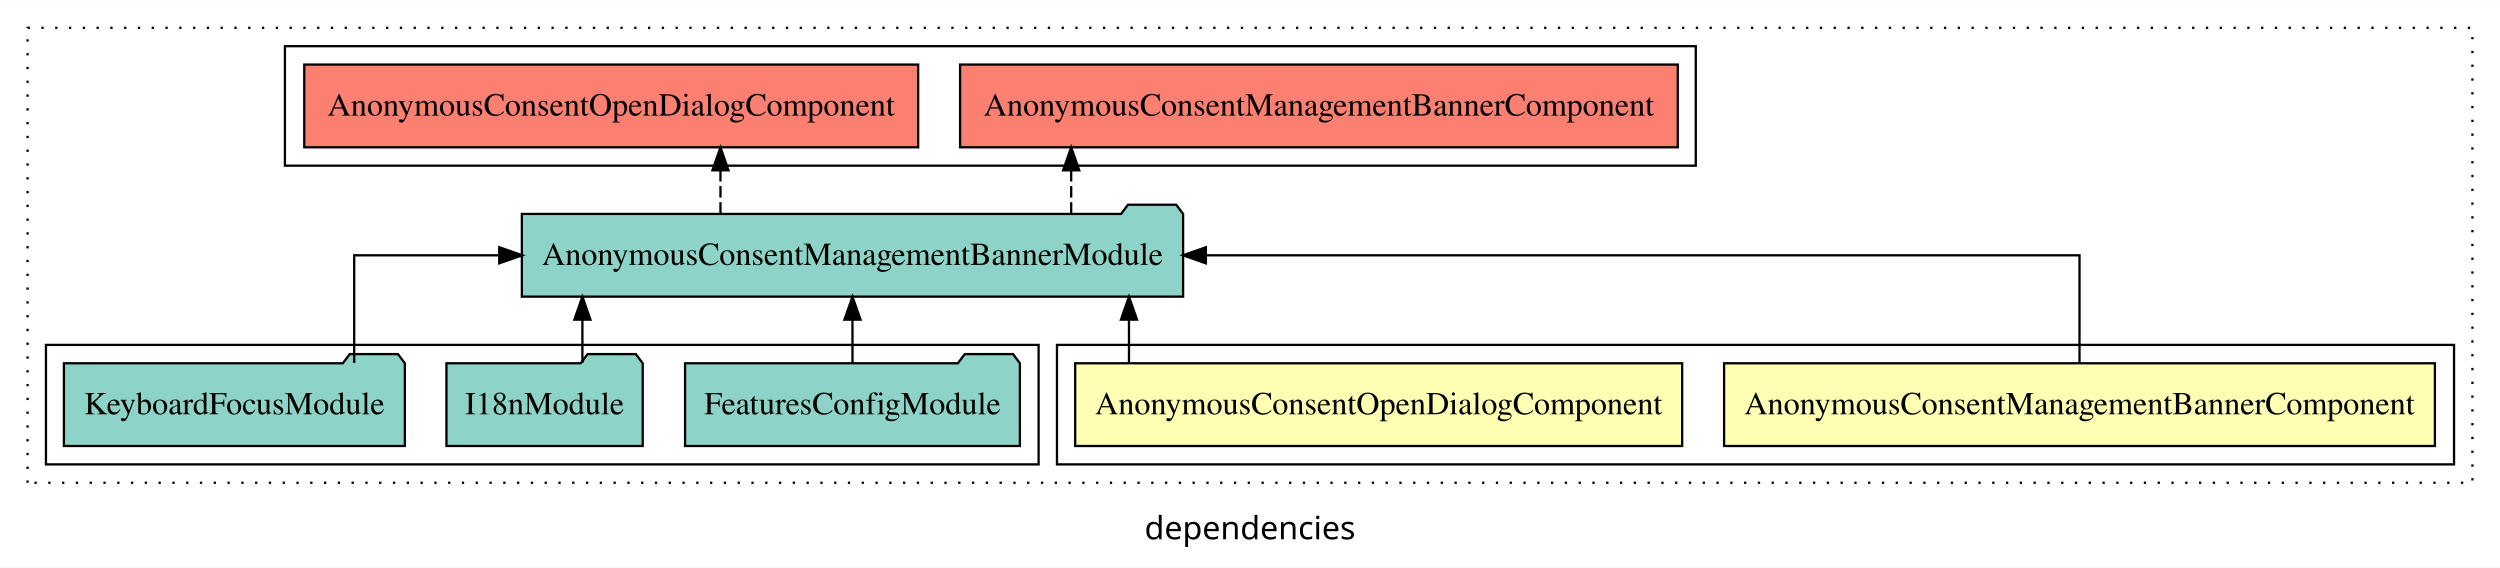
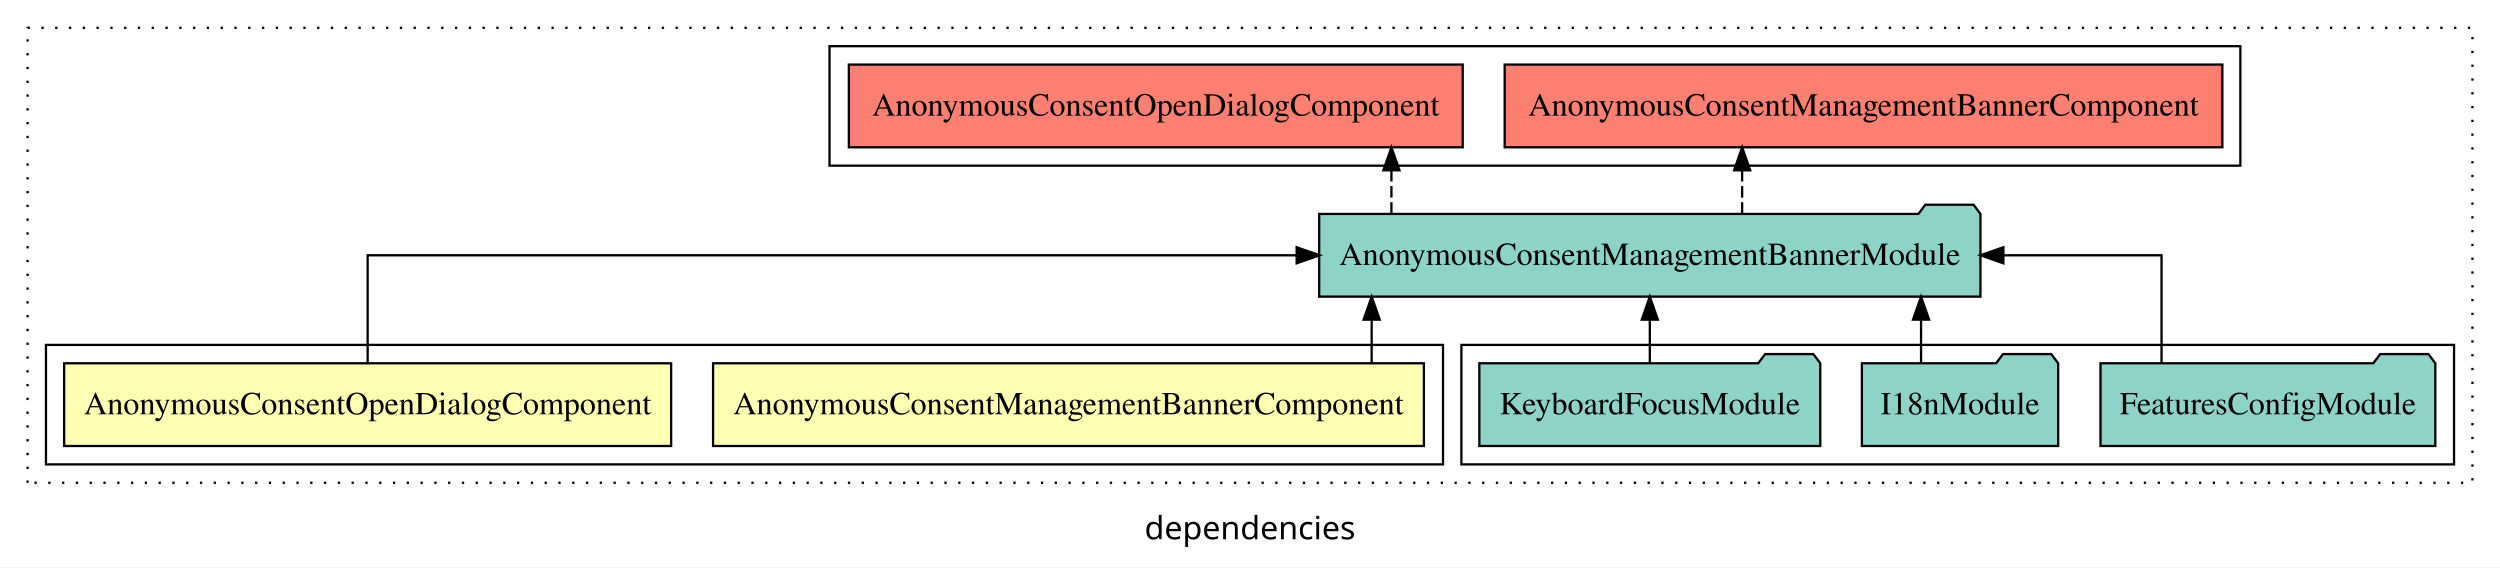
<svg xmlns="http://www.w3.org/2000/svg" width="1088pt" height="247pt" viewBox="0.00 0.00 1088.00 246.80">
  <g id="graph0" class="graph" transform="scale(1 1) rotate(0) translate(4 242.8)">
    <polygon fill="white" stroke="transparent" points="-4,4 -4,-242.8 1084,-242.8 1084,4 -4,4" />
    <text text-anchor="middle" x="540" y="-8.2" font-family="sans-serif" font-size="14.00">dependencies</text>
    <g id="clust1" class="cluster">
      <polygon fill="none" stroke="black" stroke-dasharray="1,5" points="8,-32.8 8,-230.8 1072,-230.8 1072,-32.8 8,-32.8" />
    </g>
-     <g id="clust2" class="cluster">
-       <polygon fill="none" stroke="black" points="456,-40.8 456,-92.8 1064,-92.8 1064,-40.8 456,-40.8" />
+     <g id="clust6" class="cluster">
+       <polygon fill="none" stroke="black" points="357,-170.8 357,-222.8 971,-222.8 971,-170.8 357,-170.8" />
    </g>
    <g id="clust5" class="cluster">
-       <polygon fill="none" stroke="black" points="16,-40.8 16,-92.8 448,-92.8 448,-40.8 16,-40.8" />
+       <polygon fill="none" stroke="black" points="632,-40.8 632,-92.8 1064,-92.8 1064,-40.8 632,-40.8" />
    </g>
-     <g id="clust6" class="cluster">
-       <polygon fill="none" stroke="black" points="120,-170.8 120,-222.8 734,-222.8 734,-170.8 120,-170.8" />
+     <g id="clust2" class="cluster">
+       <polygon fill="none" stroke="black" points="16,-40.8 16,-92.8 624,-92.8 624,-40.8 16,-40.8" />
    </g>
    <g id="node1" class="node">
-       <polygon fill="#ffffb3" stroke="black" points="1055.67,-84.8 746.33,-84.8 746.33,-48.8 1055.67,-48.8 1055.67,-84.8" />
-       <text text-anchor="middle" x="901" y="-62.6" font-family="Times,serif" font-size="14.00">AnonymousConsentManagementBannerComponent</text>
+       <polygon fill="#ffffb3" stroke="black" points="615.67,-84.8 306.33,-84.8 306.33,-48.8 615.67,-48.8 615.67,-84.8" />
+       <text text-anchor="middle" x="461" y="-62.6" font-family="Times,serif" font-size="14.00">AnonymousConsentManagementBannerComponent</text>
    </g>
    <g id="node3" class="node">
-       <polygon fill="#8dd3c7" stroke="black" points="510.89,-149.8 507.89,-153.8 486.89,-153.8 483.89,-149.8 223.11,-149.8 223.11,-113.8 510.89,-113.8 510.89,-149.8" />
-       <text text-anchor="middle" x="367" y="-127.6" font-family="Times,serif" font-size="14.00">AnonymousConsentManagementBannerModule</text>
+       <polygon fill="#8dd3c7" stroke="black" points="857.89,-149.8 854.89,-153.8 833.89,-153.8 830.89,-149.8 570.11,-149.8 570.11,-113.8 857.89,-113.8 857.89,-149.8" />
+       <text text-anchor="middle" x="714" y="-127.6" font-family="Times,serif" font-size="14.00">AnonymousConsentManagementBannerModule</text>
    </g>
    <g id="edge1" class="edge">
-       <path fill="none" stroke="black" d="M901,-84.91C901,-104.14 901,-131.8 901,-131.8 901,-131.8 520.8,-131.8 520.8,-131.8" />
-       <polygon fill="black" stroke="black" points="520.8,-128.3 510.8,-131.8 520.8,-135.3 520.8,-128.3" />
+       <path fill="none" stroke="black" d="M592.95,-84.91C592.95,-84.91 592.95,-103.79 592.95,-103.79" />
+       <polygon fill="black" stroke="black" points="589.45,-103.79 592.95,-113.79 596.45,-103.79 589.45,-103.79" />
    </g>
    <g id="node2" class="node">
-       <polygon fill="#ffffb3" stroke="black" points="728.08,-84.8 463.92,-84.8 463.92,-48.8 728.08,-48.8 728.08,-84.8" />
-       <text text-anchor="middle" x="596" y="-62.6" font-family="Times,serif" font-size="14.00">AnonymousConsentOpenDialogComponent</text>
+       <polygon fill="#ffffb3" stroke="black" points="288.08,-84.8 23.92,-84.8 23.92,-48.8 288.08,-48.8 288.08,-84.8" />
+       <text text-anchor="middle" x="156" y="-62.6" font-family="Times,serif" font-size="14.00">AnonymousConsentOpenDialogComponent</text>
    </g>
    <g id="edge2" class="edge">
-       <path fill="none" stroke="black" d="M487.33,-84.91C487.33,-84.91 487.33,-103.79 487.33,-103.79" />
-       <polygon fill="black" stroke="black" points="483.83,-103.79 487.33,-113.79 490.83,-103.79 483.83,-103.79" />
+       <path fill="none" stroke="black" d="M156,-84.91C156,-104.14 156,-131.8 156,-131.8 156,-131.8 560.3,-131.8 560.3,-131.8" />
+       <polygon fill="black" stroke="black" points="560.3,-135.3 570.3,-131.8 560.3,-128.3 560.3,-135.3" />
    </g>
    <g id="node7" class="node">
-       <polygon fill="#fb8072" stroke="black" points="726.17,-214.8 413.83,-214.8 413.83,-178.8 726.17,-178.8 726.17,-214.8" />
-       <text text-anchor="middle" x="570" y="-192.6" font-family="Times,serif" font-size="14.00">AnonymousConsentManagementBannerComponent </text>
+       <polygon fill="#fb8072" stroke="black" points="963.17,-214.8 650.83,-214.8 650.83,-178.8 963.17,-178.8 963.17,-214.8" />
+       <text text-anchor="middle" x="807" y="-192.6" font-family="Times,serif" font-size="14.00">AnonymousConsentManagementBannerComponent </text>
    </g>
    <g id="edge6" class="edge">
-       <path fill="none" stroke="black" stroke-dasharray="5,2" d="M462.18,-149.91C462.18,-149.91 462.18,-168.79 462.18,-168.79" />
-       <polygon fill="black" stroke="black" points="458.68,-168.79 462.18,-178.79 465.68,-168.79 458.68,-168.79" />
+       <path fill="none" stroke="black" stroke-dasharray="5,2" d="M754.18,-149.91C754.18,-149.91 754.18,-168.79 754.18,-168.79" />
+       <polygon fill="black" stroke="black" points="750.68,-168.79 754.18,-178.79 757.68,-168.79 750.68,-168.79" />
    </g>
    <g id="node8" class="node">
-       <polygon fill="#fb8072" stroke="black" points="395.58,-214.8 128.42,-214.8 128.42,-178.8 395.58,-178.8 395.58,-214.8" />
-       <text text-anchor="middle" x="262" y="-192.6" font-family="Times,serif" font-size="14.00">AnonymousConsentOpenDialogComponent </text>
+       <polygon fill="#fb8072" stroke="black" points="632.58,-214.8 365.42,-214.8 365.42,-178.8 632.58,-178.8 632.58,-214.8" />
+       <text text-anchor="middle" x="499" y="-192.6" font-family="Times,serif" font-size="14.00">AnonymousConsentOpenDialogComponent </text>
    </g>
    <g id="edge7" class="edge">
-       <path fill="none" stroke="black" stroke-dasharray="5,2" d="M309.55,-149.91C309.55,-149.91 309.55,-168.79 309.55,-168.79" />
-       <polygon fill="black" stroke="black" points="306.05,-168.79 309.55,-178.79 313.05,-168.79 306.05,-168.79" />
+       <path fill="none" stroke="black" stroke-dasharray="5,2" d="M601.55,-149.91C601.55,-149.91 601.55,-168.79 601.55,-168.79" />
+       <polygon fill="black" stroke="black" points="598.05,-168.79 601.55,-178.79 605.05,-168.79 598.05,-168.79" />
    </g>
    <g id="node4" class="node">
-       <polygon fill="#8dd3c7" stroke="black" points="439.86,-84.8 436.86,-88.8 415.86,-88.8 412.86,-84.8 294.14,-84.8 294.14,-48.8 439.86,-48.8 439.86,-84.8" />
-       <text text-anchor="middle" x="367" y="-62.6" font-family="Times,serif" font-size="14.00">FeaturesConfigModule</text>
+       <polygon fill="#8dd3c7" stroke="black" points="1055.86,-84.8 1052.86,-88.8 1031.86,-88.8 1028.86,-84.8 910.14,-84.8 910.14,-48.8 1055.86,-48.8 1055.86,-84.8" />
+       <text text-anchor="middle" x="983" y="-62.6" font-family="Times,serif" font-size="14.00">FeaturesConfigModule</text>
    </g>
    <g id="edge3" class="edge">
-       <path fill="none" stroke="black" d="M367,-84.91C367,-84.91 367,-103.79 367,-103.79" />
-       <polygon fill="black" stroke="black" points="363.5,-103.79 367,-113.79 370.5,-103.79 363.5,-103.79" />
+       <path fill="none" stroke="black" d="M936.7,-84.91C936.7,-104.14 936.7,-131.8 936.7,-131.8 936.7,-131.8 867.87,-131.8 867.87,-131.8" />
+       <polygon fill="black" stroke="black" points="867.87,-128.3 857.87,-131.8 867.87,-135.3 867.87,-128.3" />
    </g>
    <g id="node5" class="node">
-       <polygon fill="#8dd3c7" stroke="black" points="275.71,-84.8 272.71,-88.8 251.71,-88.8 248.71,-84.8 190.29,-84.8 190.29,-48.8 275.71,-48.8 275.71,-84.8" />
-       <text text-anchor="middle" x="233" y="-62.6" font-family="Times,serif" font-size="14.00">I18nModule</text>
+       <polygon fill="#8dd3c7" stroke="black" points="891.71,-84.8 888.71,-88.8 867.71,-88.8 864.71,-84.8 806.29,-84.8 806.29,-48.8 891.71,-48.8 891.71,-84.8" />
+       <text text-anchor="middle" x="849" y="-62.6" font-family="Times,serif" font-size="14.00">I18nModule</text>
    </g>
    <g id="edge4" class="edge">
-       <path fill="none" stroke="black" d="M249.46,-84.91C249.46,-84.91 249.46,-103.79 249.46,-103.79" />
-       <polygon fill="black" stroke="black" points="245.96,-103.79 249.46,-113.79 252.96,-103.79 245.96,-103.79" />
+       <path fill="none" stroke="black" d="M832.04,-84.91C832.04,-84.91 832.04,-103.79 832.04,-103.79" />
+       <polygon fill="black" stroke="black" points="828.54,-103.79 832.04,-113.79 835.54,-103.79 828.54,-103.79" />
    </g>
    <g id="node6" class="node">
-       <polygon fill="#8dd3c7" stroke="black" points="172.19,-84.8 169.19,-88.8 148.19,-88.8 145.19,-84.8 23.81,-84.8 23.81,-48.8 172.19,-48.8 172.19,-84.8" />
-       <text text-anchor="middle" x="98" y="-62.6" font-family="Times,serif" font-size="14.00">KeyboardFocusModule</text>
+       <polygon fill="#8dd3c7" stroke="black" points="788.19,-84.8 785.19,-88.8 764.19,-88.8 761.19,-84.8 639.81,-84.8 639.81,-48.8 788.19,-48.8 788.19,-84.8" />
+       <text text-anchor="middle" x="714" y="-62.6" font-family="Times,serif" font-size="14.00">KeyboardFocusModule</text>
    </g>
    <g id="edge5" class="edge">
-       <path fill="none" stroke="black" d="M150.15,-84.91C150.15,-104.14 150.15,-131.8 150.15,-131.8 150.15,-131.8 213.26,-131.8 213.26,-131.8" />
-       <polygon fill="black" stroke="black" points="213.26,-135.3 223.26,-131.8 213.26,-128.3 213.26,-135.3" />
+       <path fill="none" stroke="black" d="M714,-84.91C714,-84.91 714,-103.79 714,-103.79" />
+       <polygon fill="black" stroke="black" points="710.5,-103.79 714,-113.79 717.5,-103.79 710.5,-103.79" />
    </g>
  </g>
</svg>
